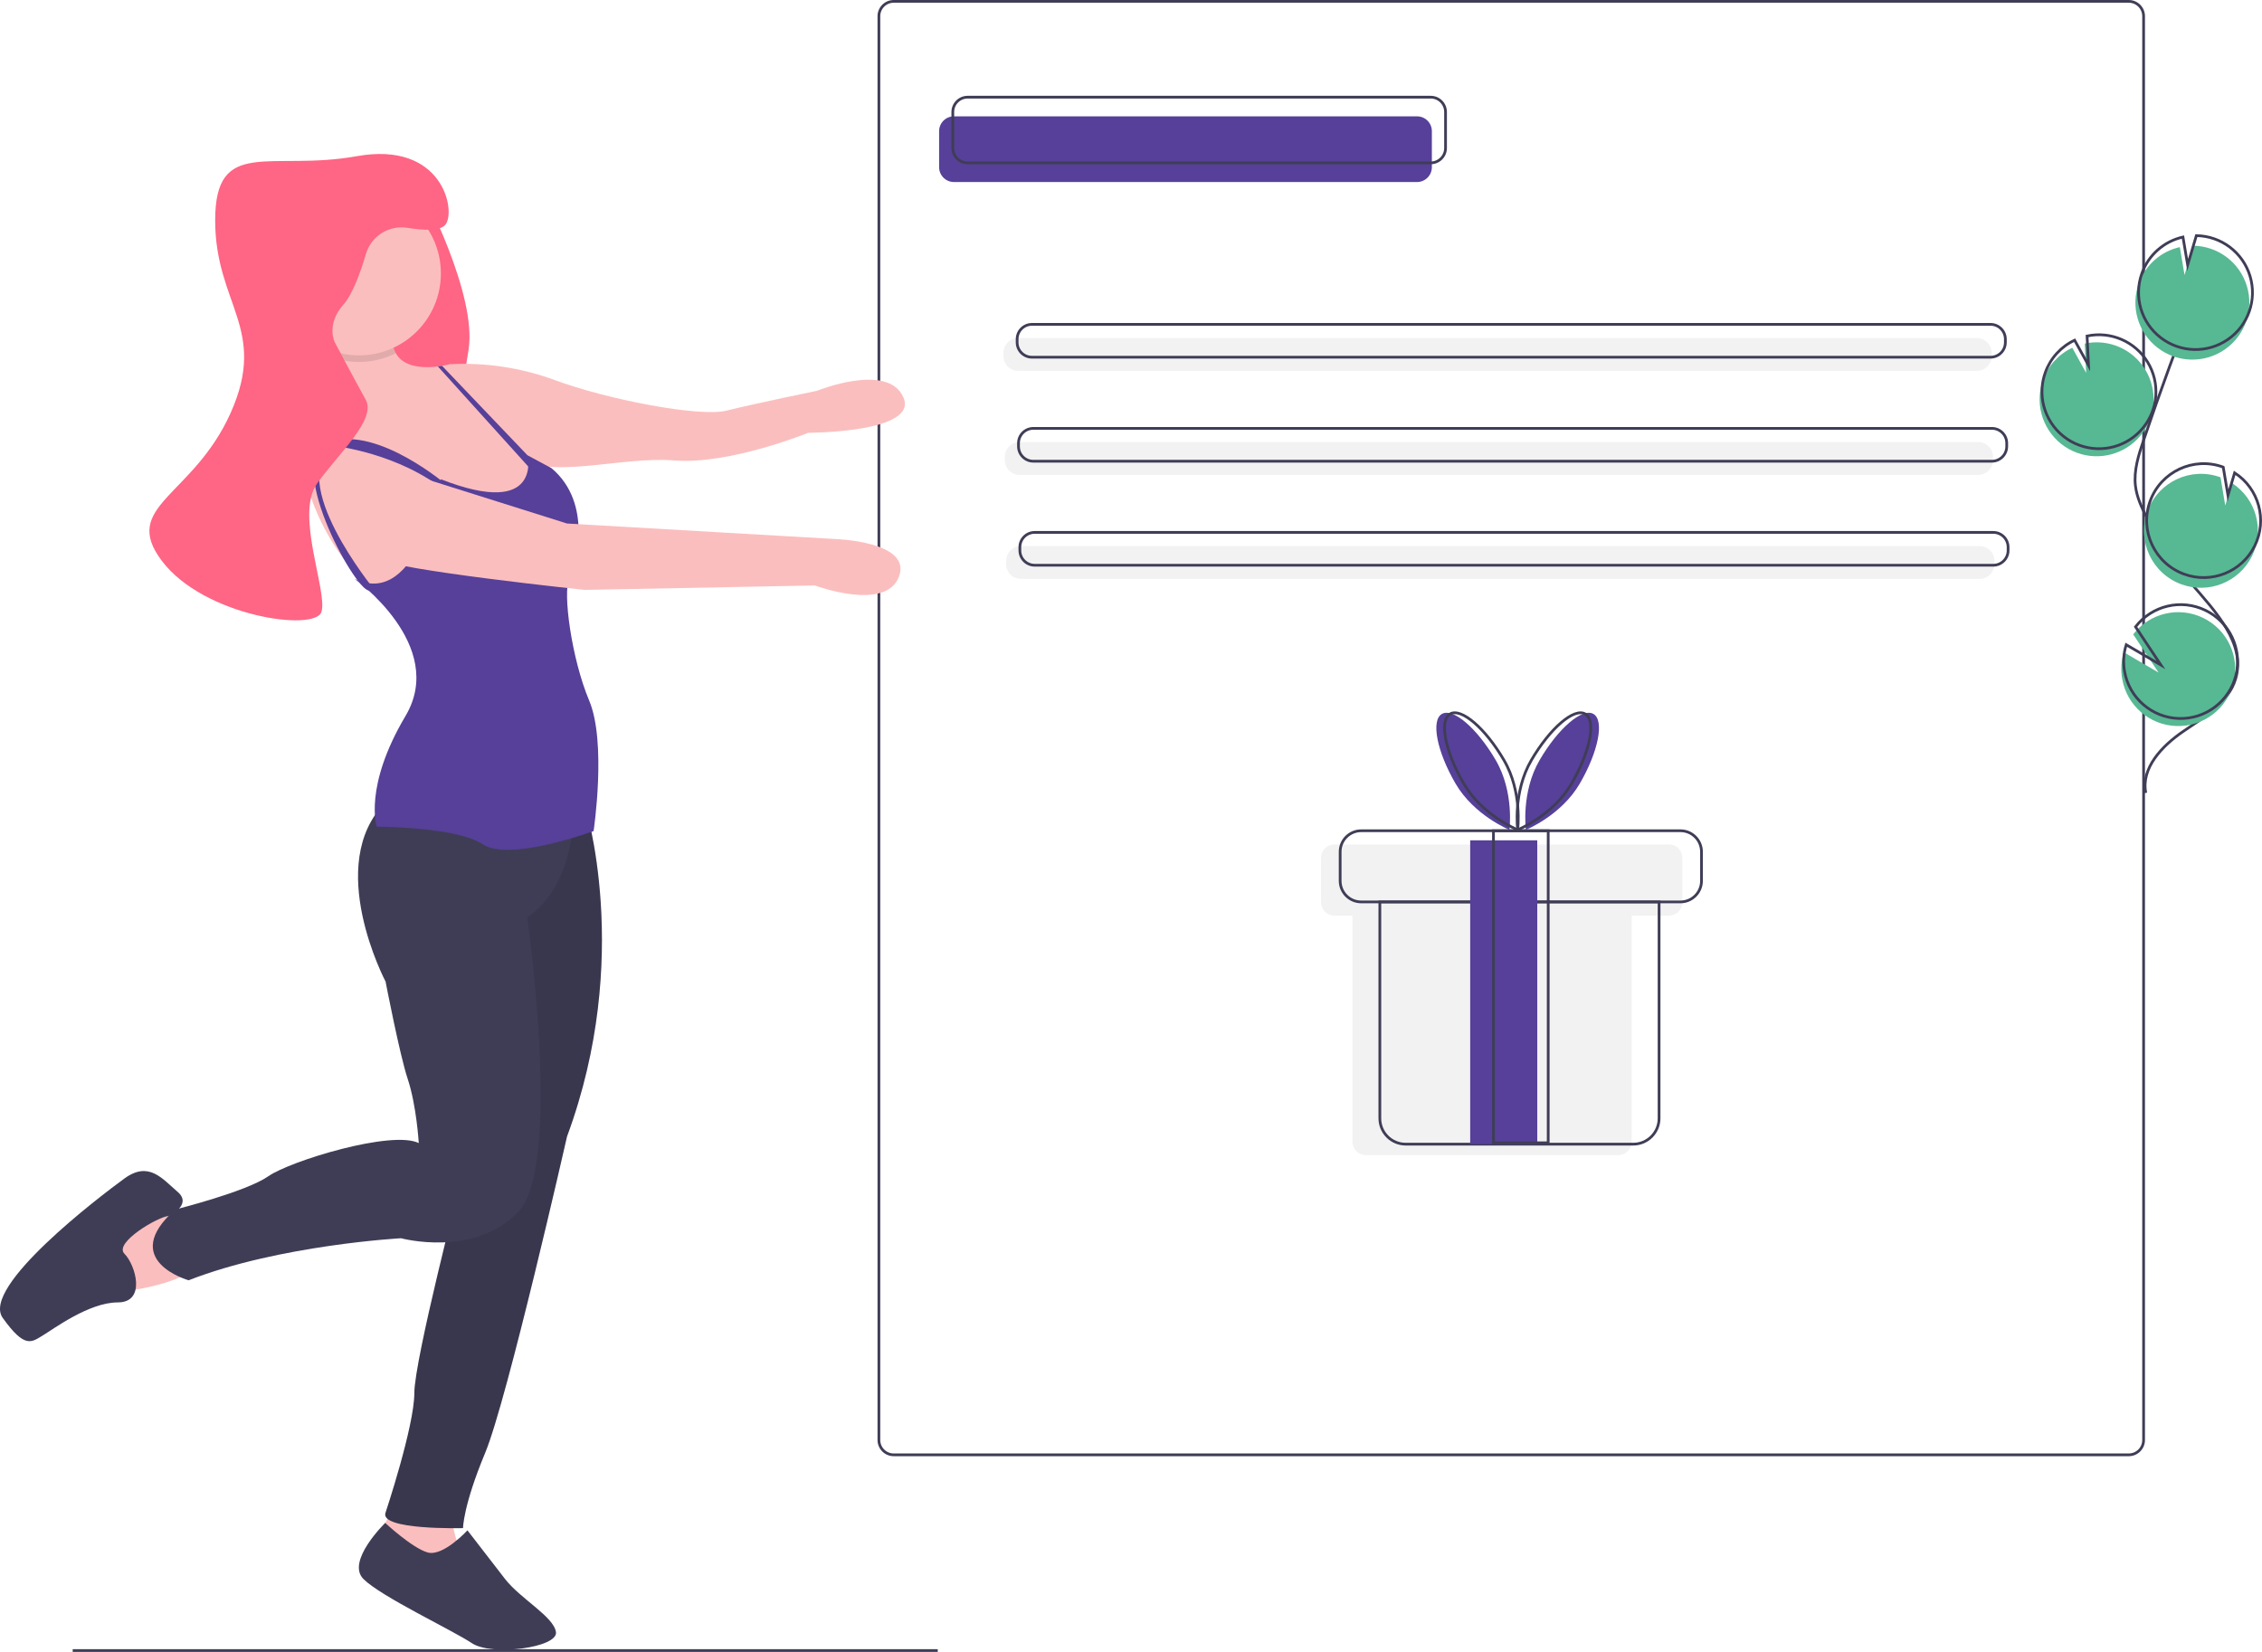
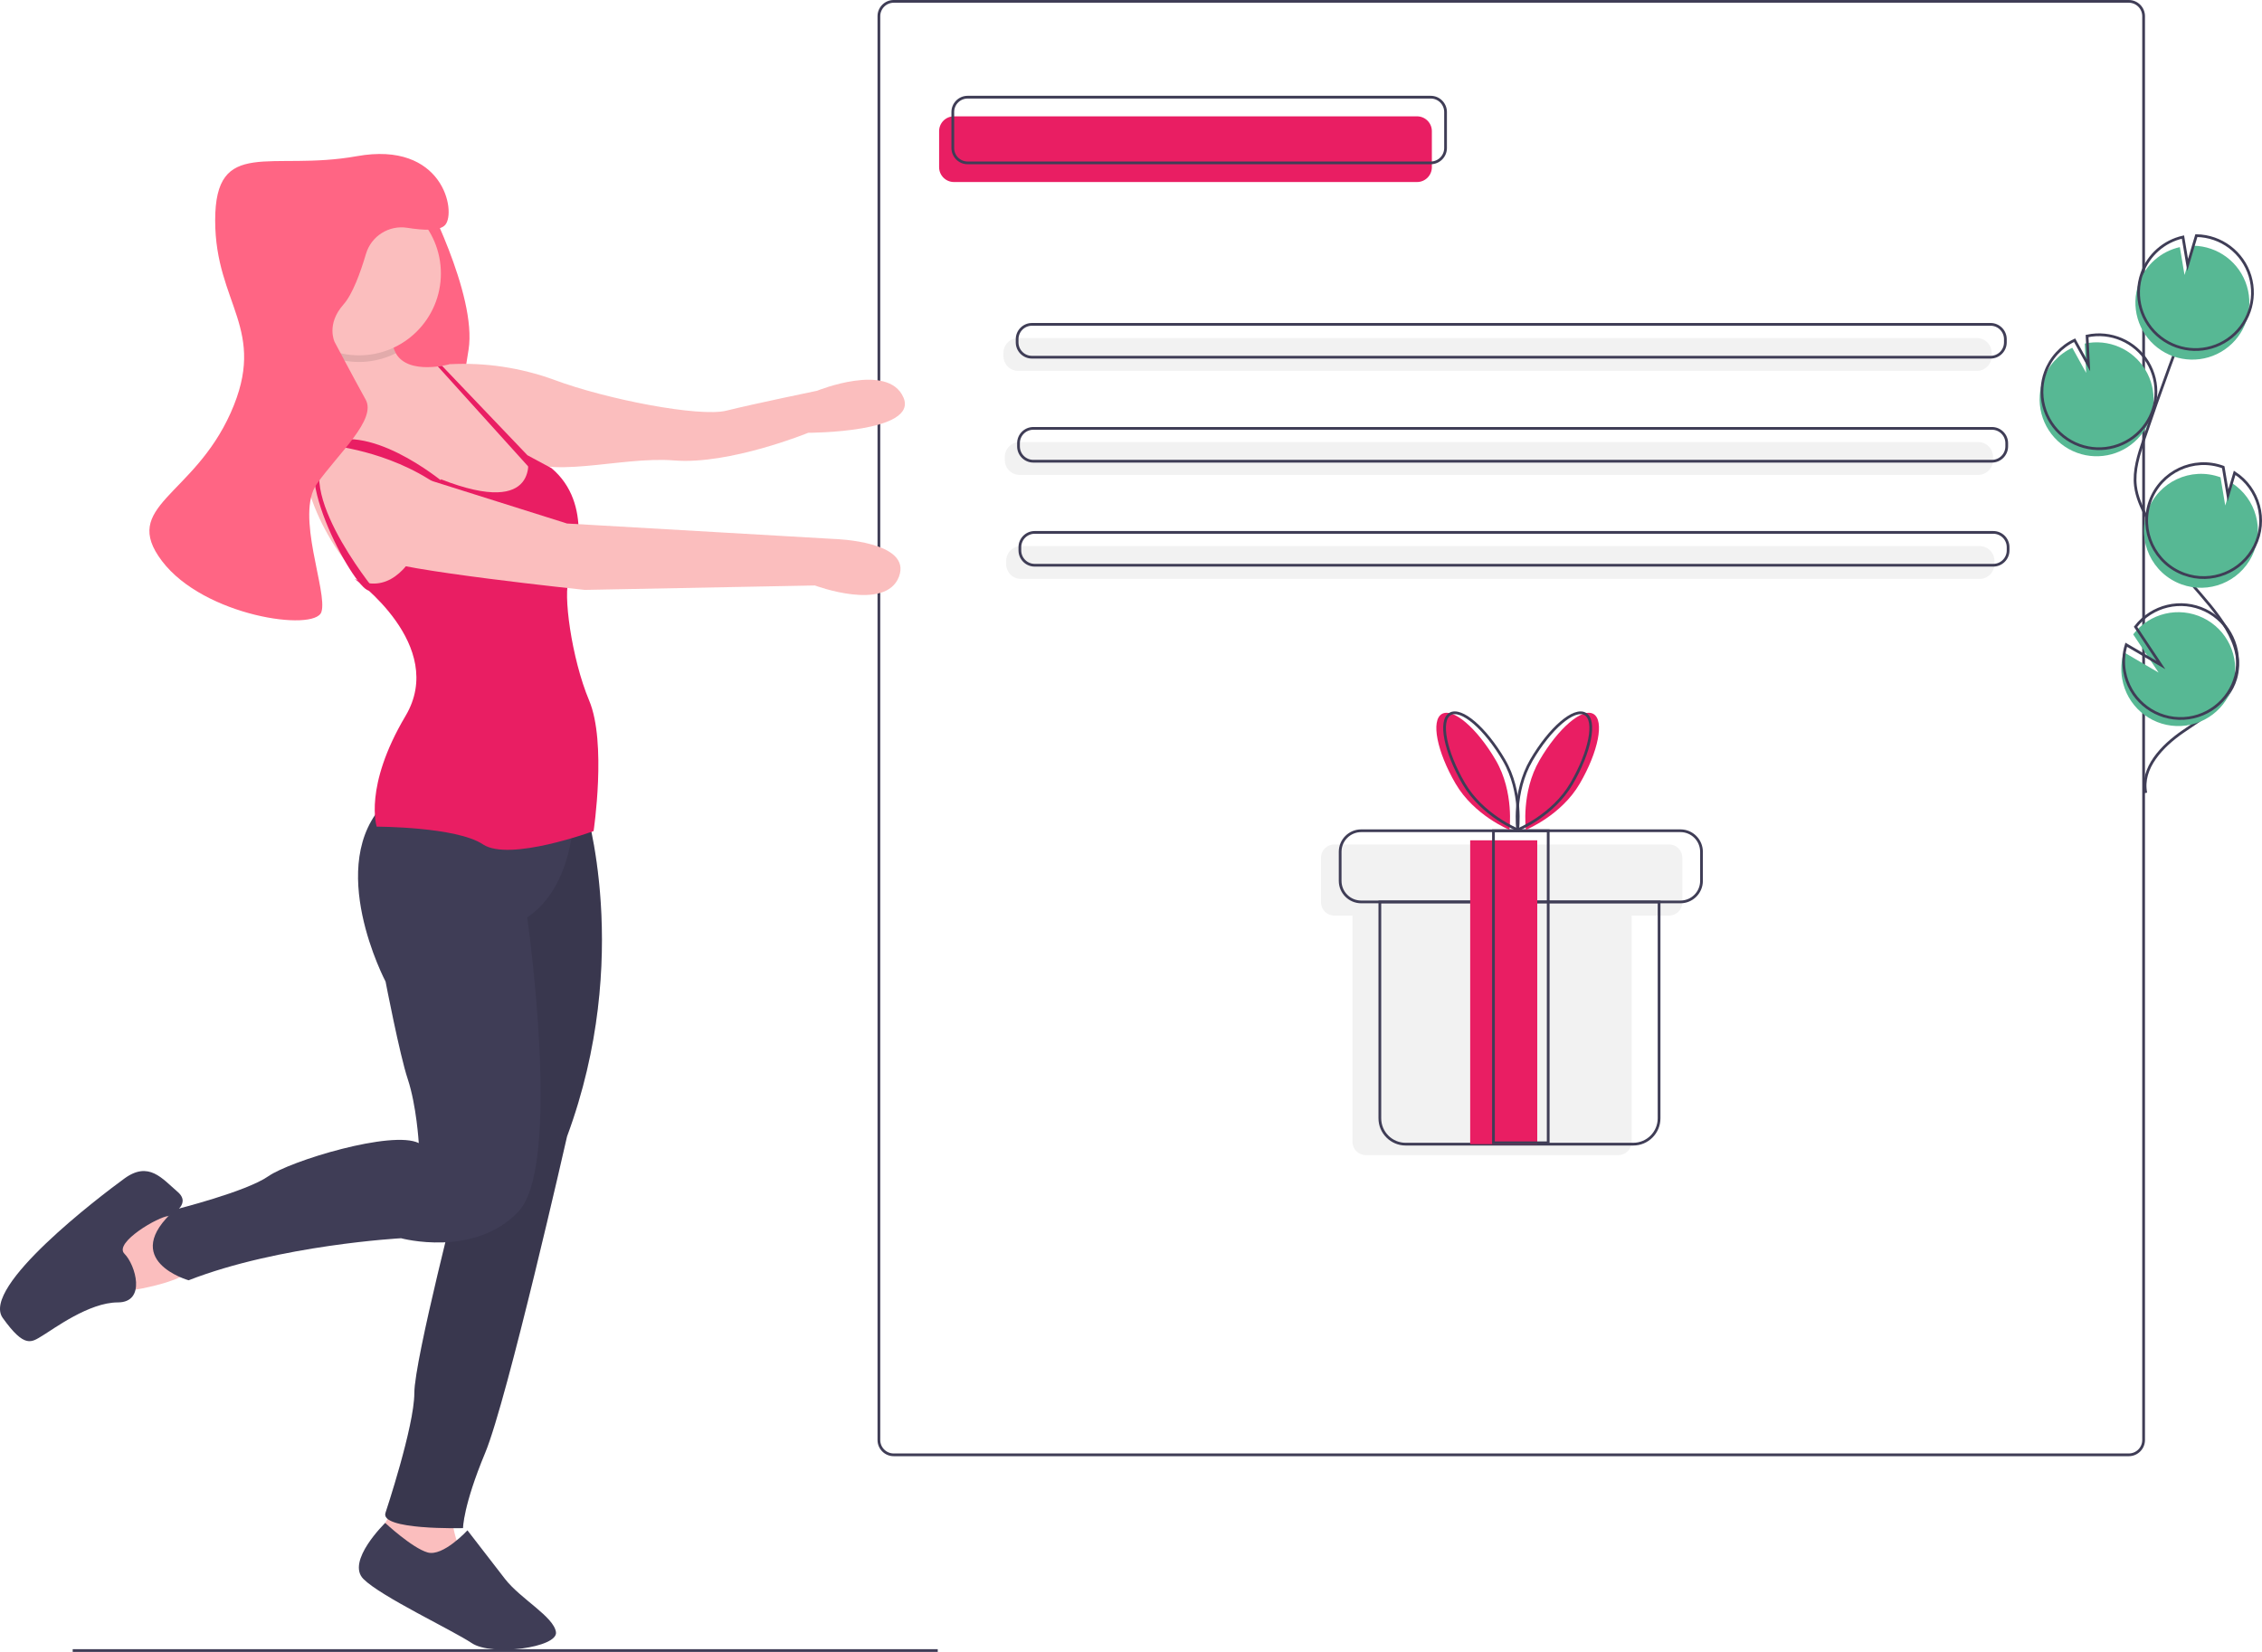
<svg xmlns="http://www.w3.org/2000/svg" id="bb5d7bf9-f1d1-4967-8b85-2debba85734f" data-name="Layer 1" width="826.305" height="603.5" viewBox="0 0 826.305 603.5">
-   <rect x="343.057" y="42.5" width="180" height="24" rx="5.421" fill="#564099" />
+   <rect x="343.057" y="42.5" width="180" height="24" rx="5.421" fill="#E91E63" />
  <rect x="321.057" y="0.5" width="462" height="531" rx="5.421" fill="none" stroke="#3f3d56" stroke-miterlimit="10" />
  <rect x="348.057" y="35.5" width="180" height="24" rx="5.421" fill="none" stroke="#3f3d56" stroke-miterlimit="10" />
  <rect x="366.557" y="123.5" width="361" height="12" rx="5.421" fill="#f2f2f2" />
  <rect x="367.057" y="161.5" width="361" height="12" rx="5.421" fill="#f2f2f2" />
  <rect x="367.557" y="199.5" width="361" height="12" rx="5.421" fill="#f2f2f2" />
  <rect x="371.557" y="118.5" width="361" height="12" rx="5.421" fill="none" stroke="#3f3d56" stroke-miterlimit="10" />
  <rect x="372.057" y="156.5" width="361" height="12" rx="5.421" fill="none" stroke="#3f3d56" stroke-miterlimit="10" />
  <rect x="372.557" y="194.5" width="361" height="12" rx="5.421" fill="none" stroke="#3f3d56" stroke-miterlimit="10" />
  <path d="M796.788,456.75H674.52a4.866,4.866,0,0,0-4.866,4.866v16.268a4.866,4.866,0,0,0,4.866,4.866h6.634v82.634a4.866,4.866,0,0,0,4.866,4.866H778.288a4.866,4.866,0,0,0,4.866-4.866V482.75H796.788a4.866,4.866,0,0,0,4.866-4.866V461.616A4.866,4.866,0,0,0,796.788,456.75Z" transform="translate(-187.0974 -148.25)" fill="#f2f2f2" />
  <path d="M504.057,329.5h102a0,0,0,0,1,0,0v79.055A9.445,9.445,0,0,1,596.612,418H513.502a9.445,9.445,0,0,1-9.445-9.445V329.5A0,0,0,0,1,504.057,329.5Z" fill="none" stroke="#3f3d56" stroke-miterlimit="10" />
  <rect x="489.557" y="303.5" width="132" height="26" rx="7.693" fill="none" stroke="#3f3d56" stroke-miterlimit="10" />
-   <rect x="537.057" y="307" width="24.5" height="111" fill="#564099" />
+   <rect x="537.057" y="307" width="24.5" height="111" fill="#E91E63" />
  <rect x="545.557" y="303.5" width="20" height="114" fill="none" stroke="#3f3d56" stroke-miterlimit="10" />
-   <path d="M733.496,425.968c6.817,11.688,5.001,25.446,5.001,25.446s-12.869-5.193-19.686-16.881-9.056-23.081-5.001-25.446S726.679,414.279,733.496,425.968Z" transform="translate(-187.0974 -148.25)" fill="#564099" />
-   <path d="M749.499,425.968c-6.817,11.688-5.001,25.446-5.001,25.446s12.869-5.193,19.686-16.881,9.056-23.081,5.001-25.446S756.316,414.279,749.499,425.968Z" transform="translate(-187.0974 -148.25)" fill="#564099" />
+   <path d="M733.496,425.968c6.817,11.688,5.001,25.446,5.001,25.446s-12.869-5.193-19.686-16.881-9.056-23.081-5.001-25.446S726.679,414.279,733.496,425.968Z" transform="translate(-187.0974 -148.25)" fill="#E91E63" />
+   <path d="M749.499,425.968c-6.817,11.688-5.001,25.446-5.001,25.446s12.869-5.193,19.686-16.881,9.056-23.081,5.001-25.446S756.316,414.279,749.499,425.968Z" transform="translate(-187.0974 -148.25)" fill="#E91E63" />
  <path d="M736.496,425.968c6.817,11.688,5.001,25.446,5.001,25.446s-12.869-5.193-19.686-16.881-9.056-23.081-5.001-25.446S729.679,414.279,736.496,425.968Z" transform="translate(-187.0974 -148.25)" fill="none" stroke="#3f3d56" stroke-miterlimit="10" />
  <path d="M746.499,425.968c-6.817,11.688-5.001,25.446-5.001,25.446s12.869-5.193,19.686-16.881,9.056-23.081,5.001-25.446S753.316,414.279,746.499,425.968Z" transform="translate(-187.0974 -148.25)" fill="none" stroke="#3f3d56" stroke-miterlimit="10" />
  <path d="M341.283,217.842s20.21,37.995,16.976,58.205-6.467,37.995,0,47.696-34.761-1.617-34.761-1.617V265.538Z" transform="translate(-187.0974 -148.25)" fill="#ff6584" />
  <path d="M384.533,320.105s-48.908,54.567-64.268,40.824-29.507-46.483-18.189-56.992c6.112-5.675,6.564-16.532,5.691-25.327a85.236,85.236,0,0,0-2.458-13.476s24.252-7.276,25.061,7.276a11.086,11.086,0,0,0,1.318,4.891c4.632,8.221,19.701,4.002,19.701,4.002Z" transform="translate(-187.0974 -148.25)" fill="#fbbebe" />
  <path d="M348.155,283.727l3.234-2.425a96.752,96.752,0,0,1,37.995,5.659c19.402,7.276,53.355,13.743,63.055,11.318s33.145-7.276,33.145-7.276,25.869-10.509,31.528,2.425-34.761,12.934-34.761,12.934-28.698,11.722-48.908,10.105-46.483,7.68-58.609-2.021S348.155,283.727,348.155,283.727Z" transform="translate(-187.0974 -148.25)" fill="#fbbebe" />
  <path d="M251.955,592.537h-21.827l-8.084,16.168,10.509,11.318s20.21-2.425,25.869-8.892S251.955,592.537,251.955,592.537Z" transform="translate(-187.0974 -148.25)" fill="#fbbebe" />
  <path d="M248.605,592.537s9.008-4.042,3.349-8.892-10.509-11.318-19.402-4.85-52.546,39.612-44.462,50.929,10.509,8.892,14.551,6.467,16.976-12.126,27.486-12.126,6.467-13.743,2.425-17.785S245.256,592.537,248.605,592.537Z" transform="translate(-187.0974 -148.25)" fill="#3f3d56" />
  <path d="M332.795,696.012l-8.892,15.36,8.892,9.701h25.061s-8.084-16.168-4.85-23.444S332.795,696.012,332.795,696.012Z" transform="translate(-187.0974 -148.25)" fill="#fbbebe" />
  <path d="M357.855,707.33s-8.892,9.701-14.551,8.084-15.496-10.788-15.496-10.788-14.415,14.022-7.948,20.489,32.336,18.593,39.612,23.444,31.528,1.617,30.719-4.042-12.934-12.126-18.593-19.402S357.855,707.33,357.855,707.33Z" transform="translate(-187.0974 -148.25)" fill="#3f3d56" />
  <path d="M400.701,442.174s17.785,55.78-6.467,121.261c0,0-21.827,96.2-29.911,115.602s-8.084,27.486-8.084,27.486-30.719.808-28.294-5.659c0,0,10.509-31.528,10.509-43.654s16.976-77.607,16.976-77.607L361.089,439.748Z" transform="translate(-187.0974 -148.25)" fill="#3f3d56" />
  <path d="M400.701,442.174s17.785,55.78-6.467,121.261c0,0-21.827,96.2-29.911,115.602s-8.084,27.486-8.084,27.486-30.719.808-28.294-5.659c0,0,10.509-31.528,10.509-43.654s16.976-77.607,16.976-77.607L361.089,439.748Z" transform="translate(-187.0974 -148.25)" opacity="0.1" />
  <path d="M396.659,446.216s0,25.869-16.976,37.187c0,0,12.934,90.541-3.234,107.518s-42.845,9.701-42.845,9.701-44.462,2.425-77.607,15.36c0,0-25.869-7.276-4.85-25.869,0,0,25.869-6.467,33.953-12.126s45.271-16.976,54.971-12.126c0,0-.808-13.743-4.042-23.444-2.915-8.744-8.084-35.57-8.084-35.57s-22.635-42.845,0-65.481S396.659,446.216,396.659,446.216Z" transform="translate(-187.0974 -148.25)" fill="#3f3d56" />
  <path d="M331.687,277.3a29.975,29.975,0,0,1-23.921,1.31,85.236,85.236,0,0,0-2.458-13.476s24.252-7.276,25.061,7.276A11.086,11.086,0,0,0,331.687,277.3Z" transform="translate(-187.0974 -148.25)" opacity="0.1" />
  <circle cx="131.146" cy="99.907" r="29.911" fill="#fbbebe" />
-   <path d="M316.627,359.717s33.953,24.252,18.593,50.121-10.509,40.42-10.509,40.42,29.103,0,38.803,6.467,40.42-4.85,40.42-4.85,4.85-32.336-1.617-47.696-9.701-39.612-7.276-44.462,8.892-27.486-6.467-40.42l-8.745-4.697s5.511,23.29-31.676,8.739C348.155,323.338,340.071,371.034,316.627,359.717Z" transform="translate(-187.0974 -148.25)" fill="#564099" />
-   <polygon points="161.478 133.65 162.318 134.531 192.957 166.616 193.903 167.603 193.959 167.788 194.574 169.704 195.802 173.577 190.976 168.225 161.259 135.323 159.95 133.876 161.478 133.65" fill="#564099" />
-   <path d="M350.721,325.797s-25.202-21.86-42.987-16.201,8.621,53.755,14.011,54.363l2.157-.2s-33.145-40.42-14.551-52.546c0,0,23.444,2.425,41.229,16.976Z" transform="translate(-187.0974 -148.25)" fill="#564099" />
+   <path d="M316.627,359.717s33.953,24.252,18.593,50.121-10.509,40.42-10.509,40.42,29.103,0,38.803,6.467,40.42-4.85,40.42-4.85,4.85-32.336-1.617-47.696-9.701-39.612-7.276-44.462,8.892-27.486-6.467-40.42l-8.745-4.697s5.511,23.29-31.676,8.739C348.155,323.338,340.071,371.034,316.627,359.717Z" transform="translate(-187.0974 -148.25)" fill="#E91E63" />
+   <polygon points="161.478 133.65 162.318 134.531 192.957 166.616 193.903 167.603 193.959 167.788 194.574 169.704 195.802 173.577 190.976 168.225 161.259 135.323 159.95 133.876 161.478 133.65" fill="#E91E63" />
+   <path d="M350.721,325.797s-25.202-21.86-42.987-16.201,8.621,53.755,14.011,54.363l2.157-.2s-33.145-40.42-14.551-52.546c0,0,23.444,2.425,41.229,16.976Z" transform="translate(-187.0974 -148.25)" fill="#E91E63" />
  <path d="M335.22,320.913l59.013,18.593,97.817,5.659s28.294.808,23.444,13.743-30.719,3.234-30.719,3.234l-84.074,1.617s-69.523-7.276-75.182-11.318S328.753,318.488,335.22,320.913Z" transform="translate(-187.0974 -148.25)" fill="#fbbebe" />
  <path d="M309.351,273.217s-3.234-6.467,3.234-13.743c3.292-3.704,6.166-11.599,8.194-18.457a13.543,13.543,0,0,1,15.15-9.535c5.788.934,11.891,1.232,13.843-1.111,4.042-4.85-.808-30.719-32.336-25.061s-51.738-7.276-51.738,23.444,19.402,39.612,5.659,70.331-40.42,33.953-25.061,54.163,55.78,25.869,58.205,18.593-9.701-35.57-1.617-46.887,21.827-23.444,17.785-30.719S309.351,273.217,309.351,273.217Z" transform="translate(-187.0974 -148.25)" fill="#ff6584" />
  <line x1="26.557" y1="603" x2="342.557" y2="603" fill="none" stroke="#3f3d56" stroke-miterlimit="10" />
  <path d="M945.874,313.684A20.813,20.813,0,1,0,948.646,273.769l.521,10.712-5.068-9.18a20.734,20.734,0,0,0-10.684,11.723,20.409,20.409,0,0,0-1.197,5.63A20.809,20.809,0,0,0,945.874,313.684Z" transform="translate(-187.0974 -148.25)" fill="#57b894" />
  <path d="M970.952,437.928c-1.789-9.11,5.963-17.187,13.621-22.437s16.605-10.408,19.218-19.317c3.755-12.804-7.43-24.53-16.136-34.642a125.3,125.3,0,0,1-16.524-24.557c-1.811-3.533-3.476-7.225-3.952-11.166-.686-5.675,1.137-11.323,2.974-16.737q9.179-27.052,19.628-53.65" transform="translate(-187.0974 -148.25)" fill="none" stroke="#3f3d56" stroke-miterlimit="10" />
  <path d="M946.732,310.926a20.813,20.813,0,1,0,2.772-39.915l.521,10.712-5.068-9.18a20.734,20.734,0,0,0-10.684,11.723,20.408,20.408,0,0,0-1.197,5.63A20.809,20.809,0,0,0,946.732,310.926Z" transform="translate(-187.0974 -148.25)" fill="none" stroke="#3f3d56" stroke-miterlimit="10" />
  <path d="M968.408,251.723A20.788,20.788,0,0,1,983.388,238.525l1.714,10.184,3.177-10.696A20.81,20.81,0,1,1,968.408,251.723Z" transform="translate(-187.0974 -148.25)" fill="#57b894" />
  <path d="M969.551,248.045a20.788,20.788,0,0,1,14.98-13.198l1.714,10.184,3.177-10.696a20.81,20.81,0,1,1-19.871,13.71Z" transform="translate(-187.0974 -148.25)" fill="none" stroke="#3f3d56" stroke-miterlimit="10" />
  <path d="M984.001,361.739a20.81,20.81,0,0,0,18.419-37.023l-2.441,8.219-1.731-10.304a.362.362,0,0,0-.053-.02,20.811,20.811,0,1,0-14.194,39.127Z" transform="translate(-187.0974 -148.25)" fill="#57b894" />
  <path d="M984.992,358.014a20.81,20.81,0,0,0,18.419-37.023l-2.441,8.219-1.731-10.304a.362.362,0,0,0-.053-.02,20.811,20.811,0,1,0-14.194,39.127Z" transform="translate(-187.0974 -148.25)" fill="none" stroke="#3f3d56" stroke-miterlimit="10" />
  <path d="M962.334,396.301a20.801,20.801,0,1,0,4.011-16.297l9.273,13.957L962.948,386.553A20.617,20.617,0,0,0,962.334,396.301Z" transform="translate(-187.0974 -148.25)" fill="#57b894" />
  <path d="M963.192,393.544a20.801,20.801,0,1,0,4.011-16.297l9.273,13.957L963.805,383.795A20.616,20.616,0,0,0,963.192,393.544Z" transform="translate(-187.0974 -148.25)" fill="none" stroke="#3f3d56" stroke-miterlimit="10" />
</svg>
